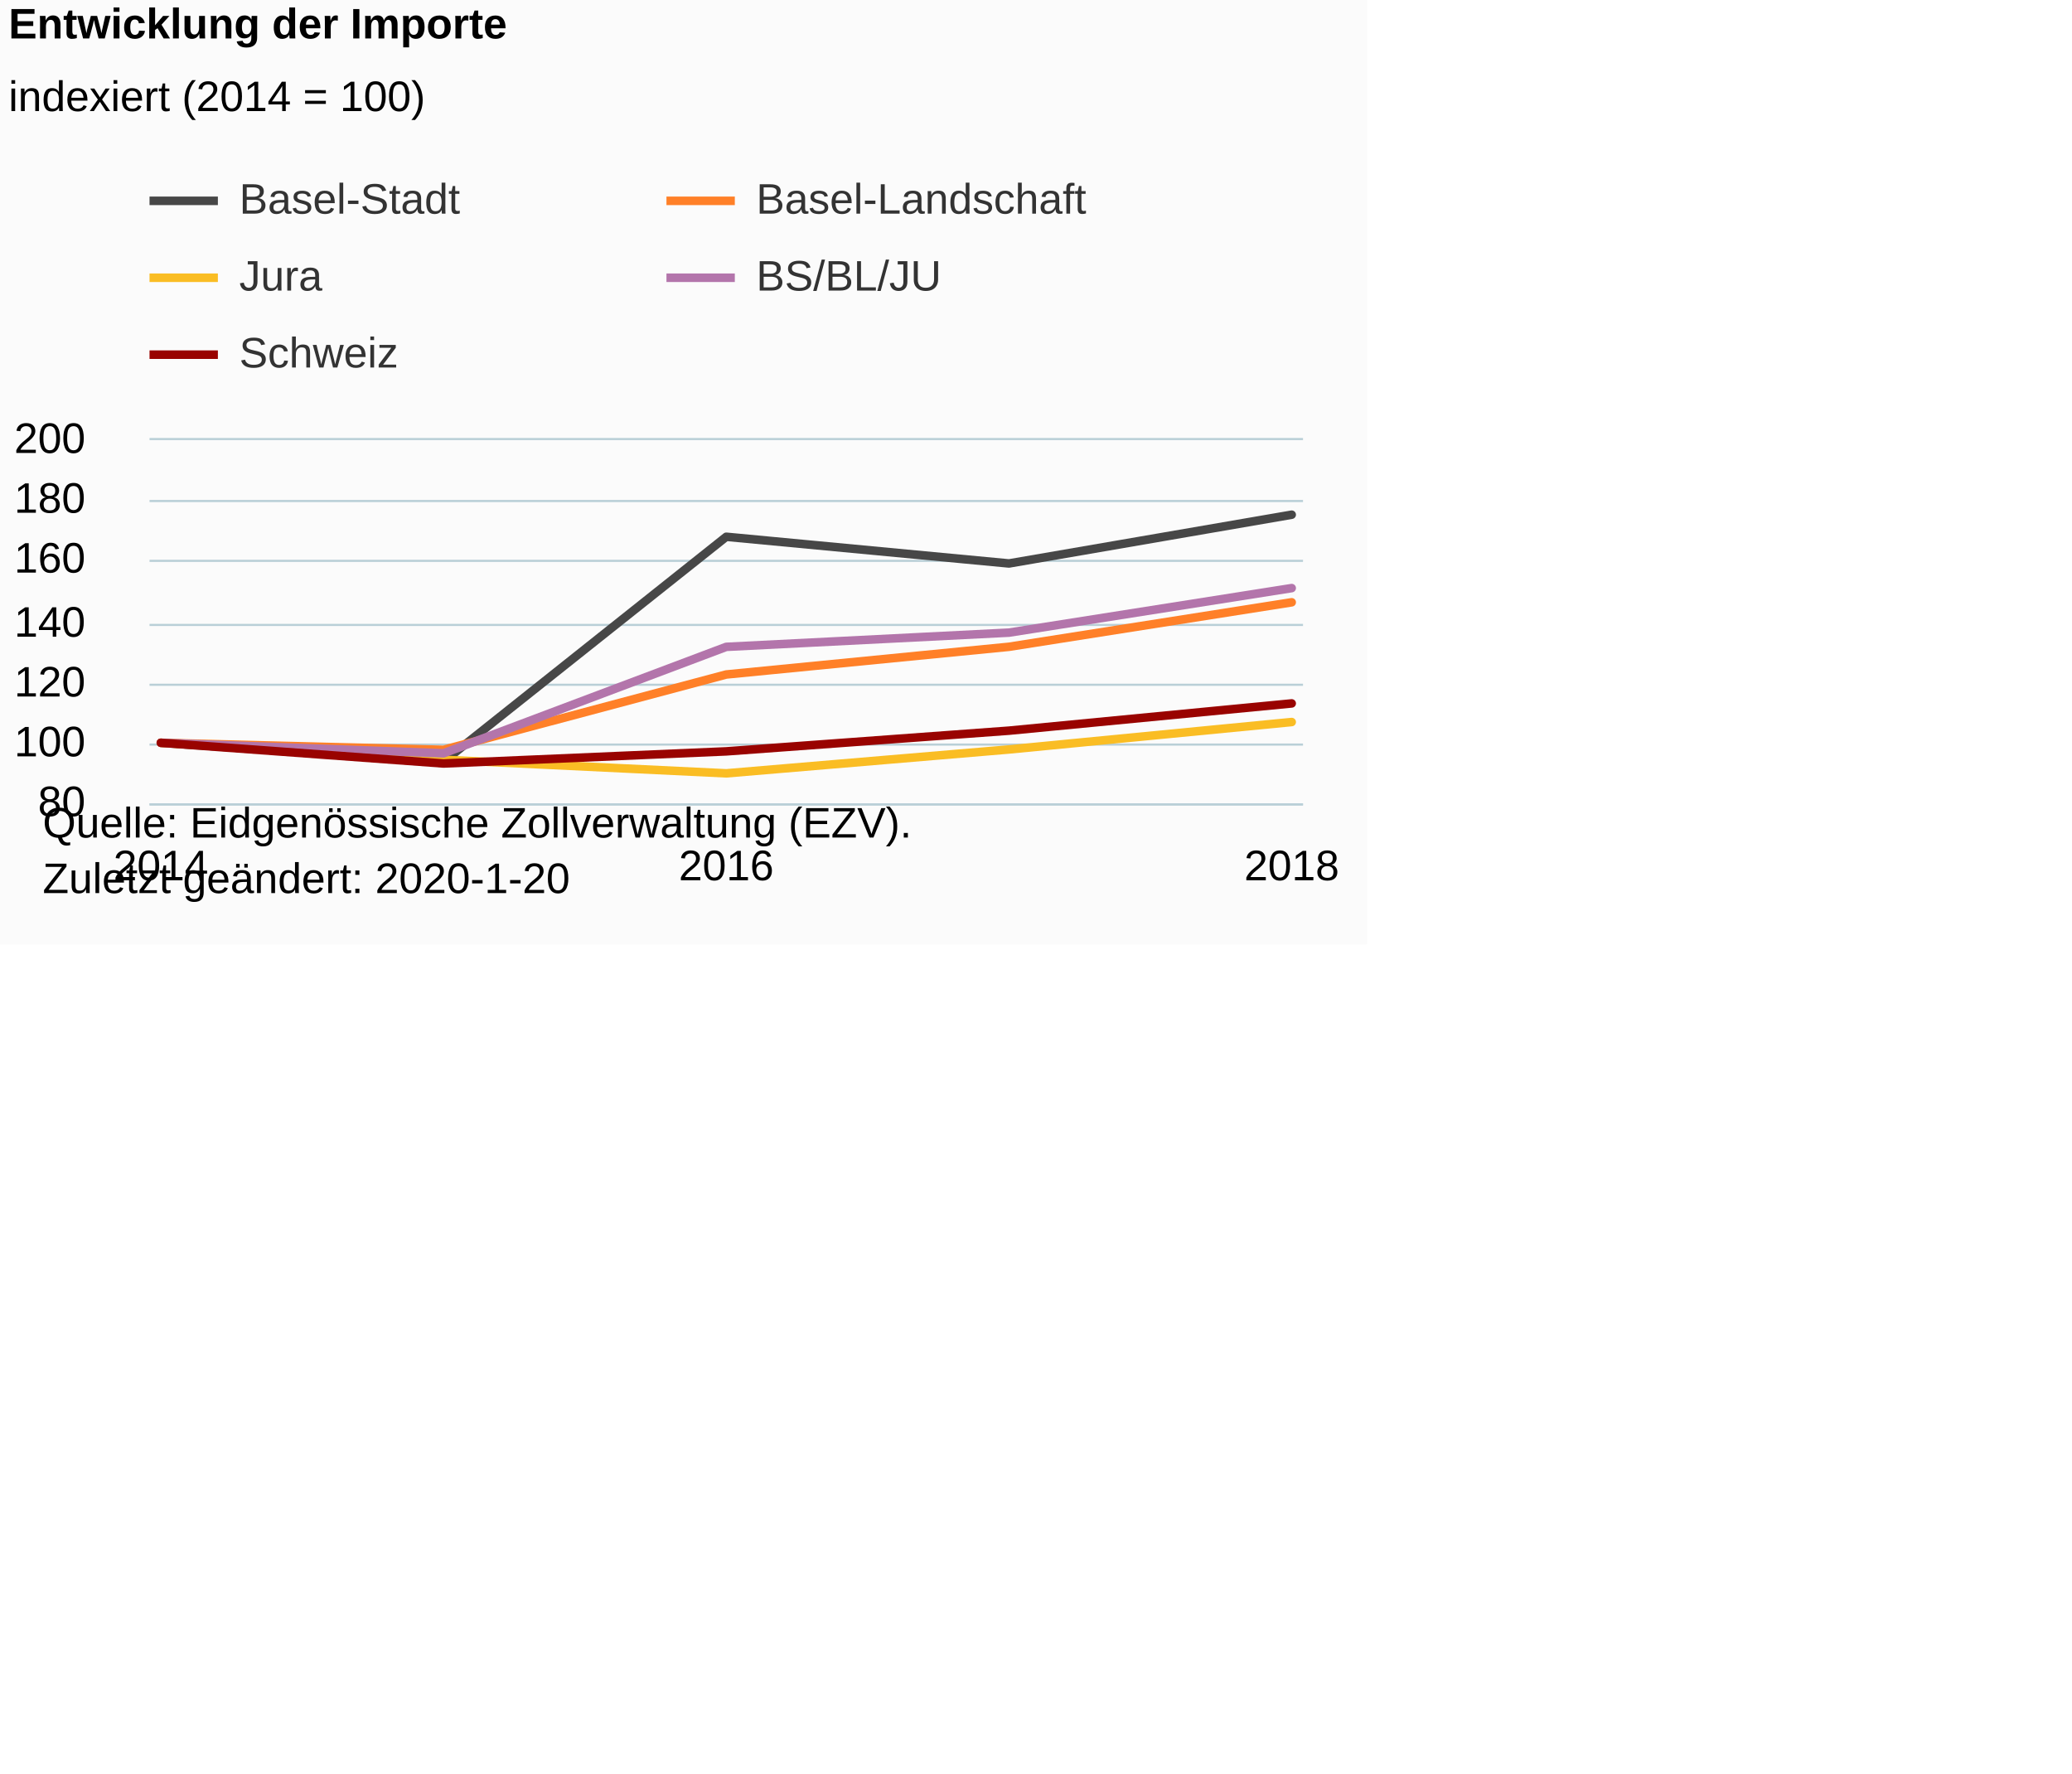
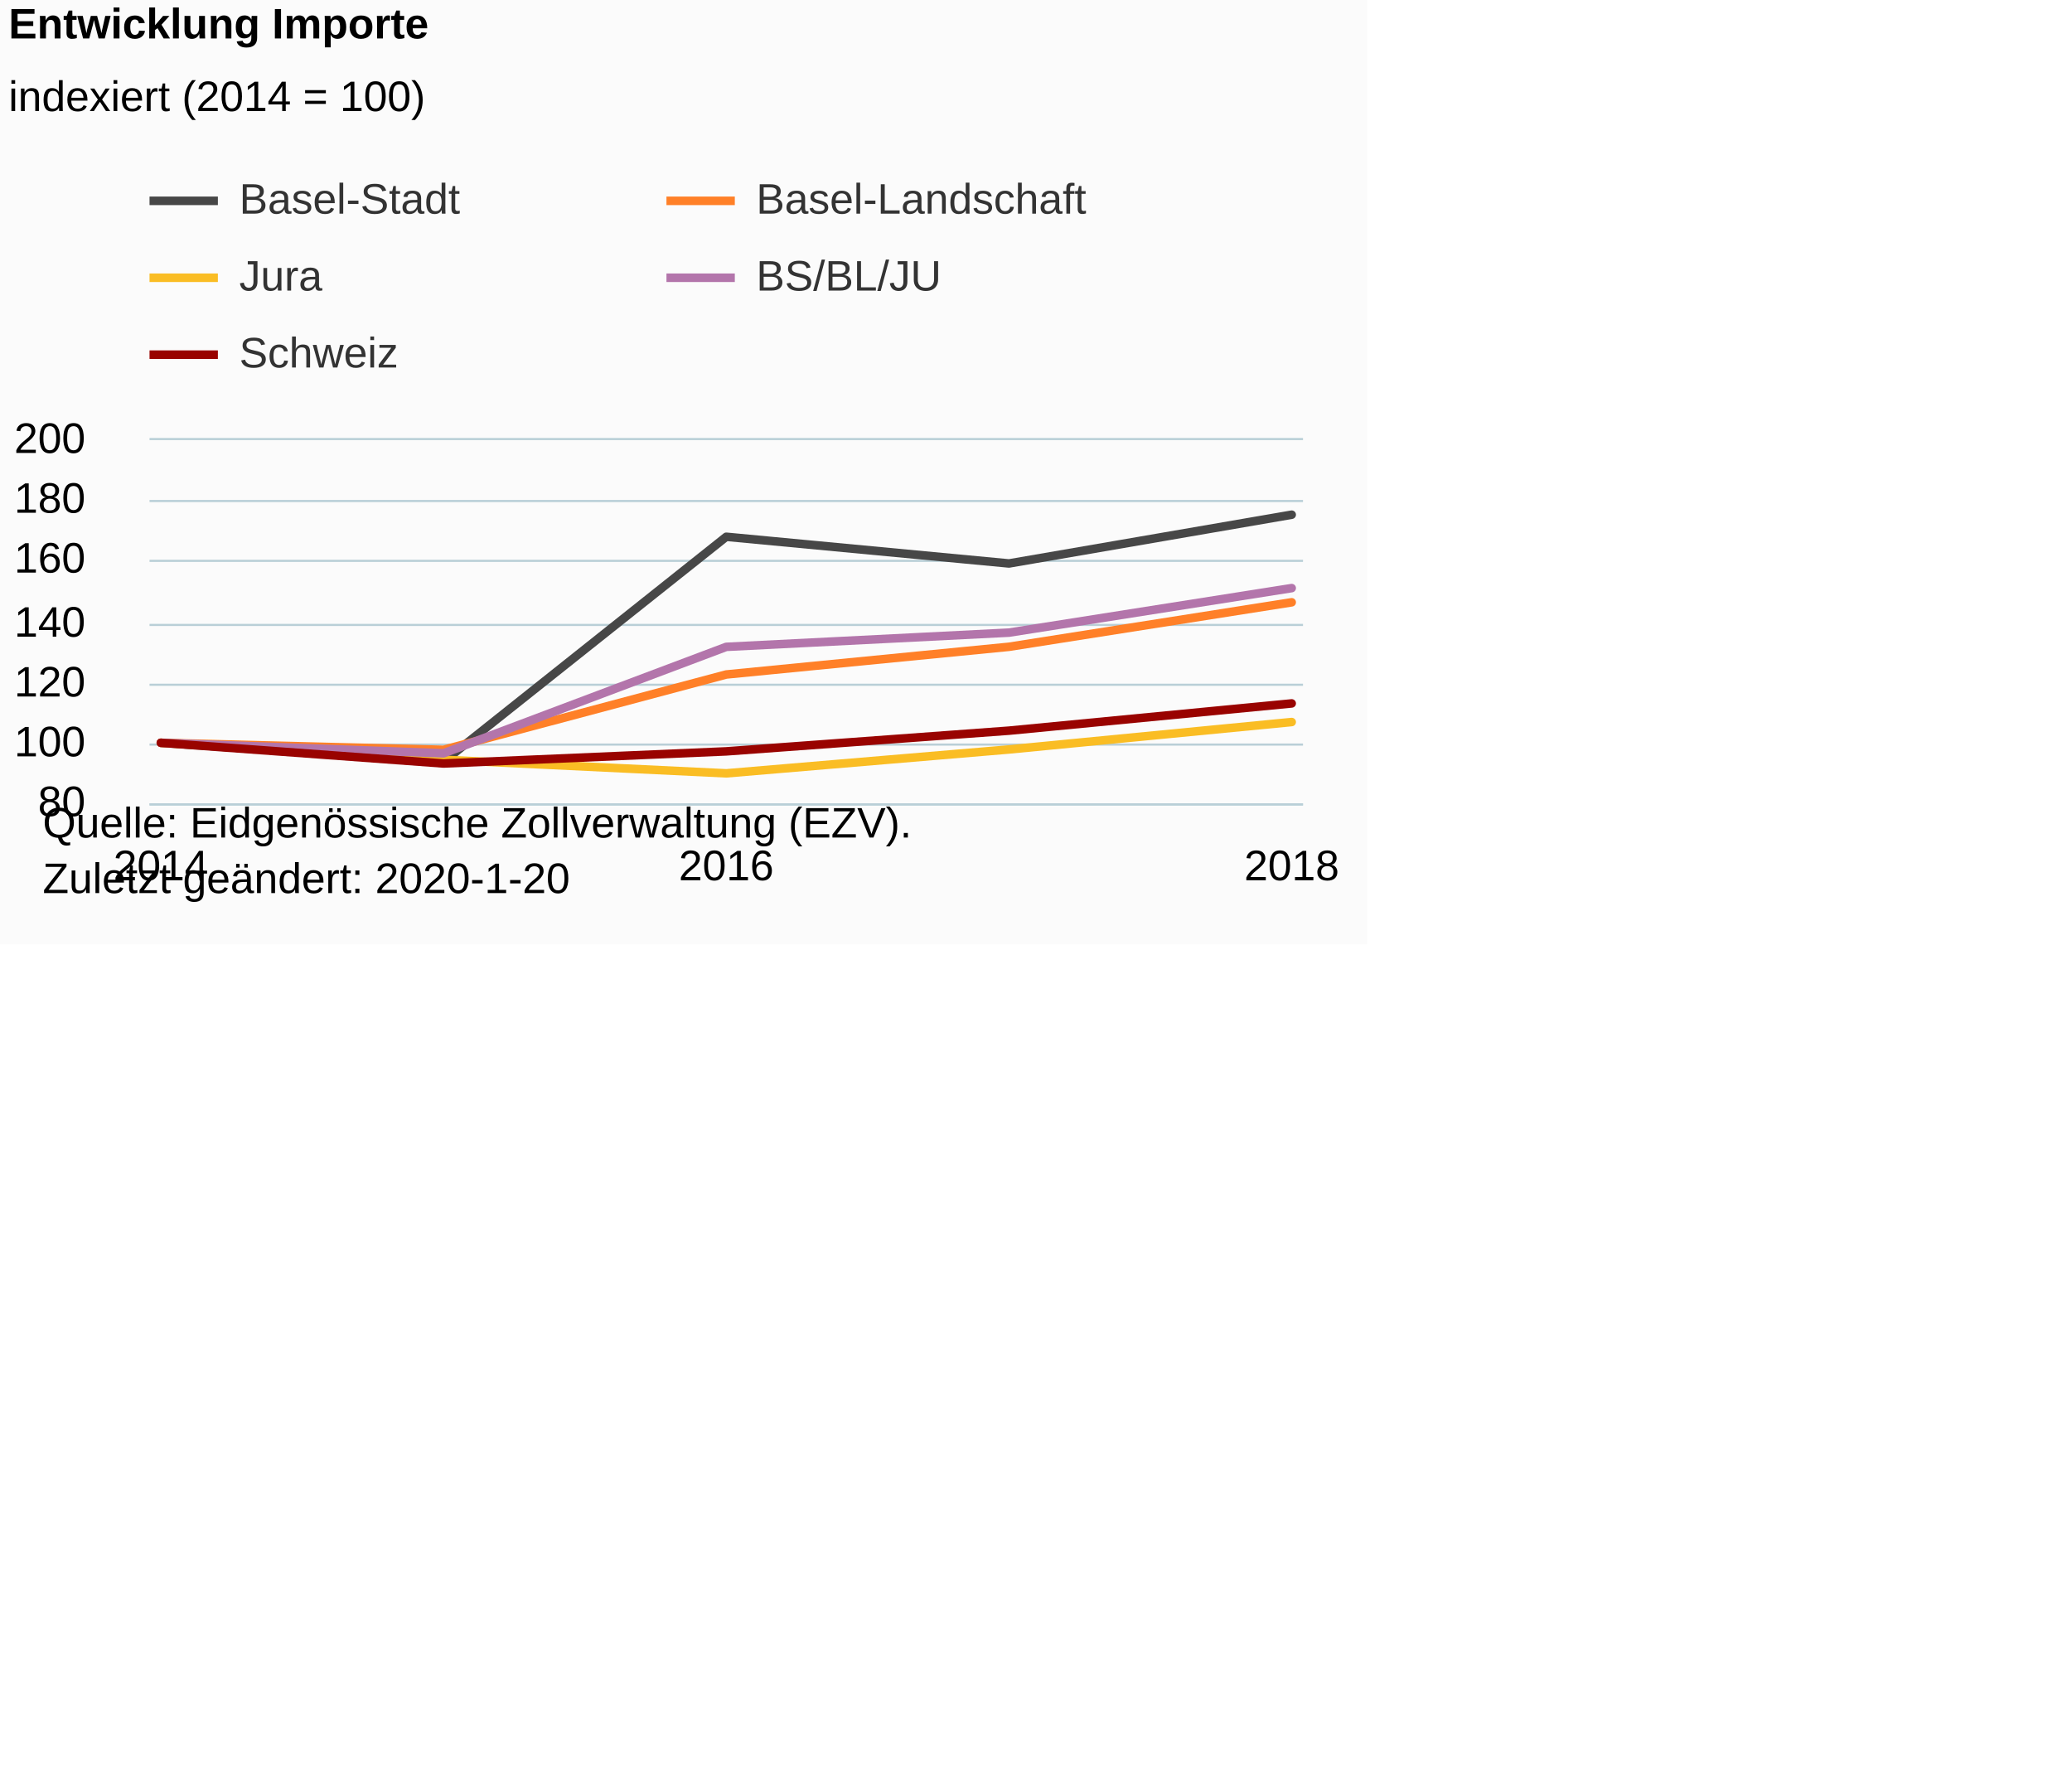
<svg xmlns="http://www.w3.org/2000/svg" version="1.1" class="highcharts-root" style="font-family:Arial;font-size:12px;" viewBox="0 0 485 415">
  <defs>
-     <clipPath id="highcharts-f8yft22-6">
+     <clipPath id="highcharts-5d2hbbu-6">
      <rect x="0" y="0" width="270" height="85" fill="none" />
    </clipPath>
-     <clipPath id="highcharts-f8yft22-7">
+     <clipPath id="highcharts-5d2hbbu-7">
      <rect x="0" y="0" width="270" height="85" fill="none" />
    </clipPath>
  </defs>
  <rect fill="#fbfbfb" class="highcharts-background" x="0" y="0" width="320" height="221" rx="0" ry="0" />
  <rect fill="none" class="highcharts-plot-background" x="35" y="103" width="270" height="85" />
  <g class="highcharts-pane-group" data-z-index="0" />
  <g class="highcharts-grid highcharts-xaxis-grid " data-z-index="1">
    <path fill="none" data-z-index="1" class="highcharts-grid-line" d="M 37.5 103 L 37.5 188" opacity="1" />
    <path fill="none" data-z-index="1" class="highcharts-grid-line" d="M 169.5 103 L 169.5 188" opacity="1" />
    <path fill="none" data-z-index="1" class="highcharts-grid-line" d="M 301.5 103 L 301.5 188" opacity="1" />
  </g>
  <g class="highcharts-grid highcharts-yaxis-grid " data-z-index="1">
    <path fill="none" stroke="#B9CFD7" stroke-width="0.5" data-z-index="1" class="highcharts-grid-line" d="M 35 188.25 L 305 188.25" opacity="1" />
    <path fill="none" stroke="#B9CFD7" stroke-width="0.5" data-z-index="1" class="highcharts-grid-line" d="M 35 174.25 L 305 174.25" opacity="1" />
    <path fill="none" stroke="#B9CFD7" stroke-width="0.5" data-z-index="1" class="highcharts-grid-line" d="M 35 160.25 L 305 160.25" opacity="1" />
    <path fill="none" stroke="#B9CFD7" stroke-width="0.5" data-z-index="1" class="highcharts-grid-line" d="M 35 146.25 L 305 146.25" opacity="1" />
    <path fill="none" stroke="#B9CFD7" stroke-width="0.5" data-z-index="1" class="highcharts-grid-line" d="M 35 131.25 L 305 131.25" opacity="1" />
    <path fill="none" stroke="#B9CFD7" stroke-width="0.5" data-z-index="1" class="highcharts-grid-line" d="M 35 117.25 L 305 117.25" opacity="1" />
    <path fill="none" stroke="#B9CFD7" stroke-width="0.5" data-z-index="1" class="highcharts-grid-line" d="M 35 102.75 L 305 102.75" opacity="1" />
  </g>
  <rect fill="none" class="highcharts-plot-border" data-z-index="1" x="35" y="103" width="270" height="85" />
  <g class="highcharts-axis highcharts-xaxis " data-z-index="2">
    <path fill="none" class="highcharts-axis-line" stroke="#B9CFD7" stroke-width="0.5" data-z-index="7" d="M 35 188.25 L 305 188.25" />
  </g>
  <g class="highcharts-axis highcharts-yaxis " data-z-index="2">
    <path fill="none" class="highcharts-axis-line" data-z-index="7" d="M 35 103 L 35 188" />
  </g>
  <g class="highcharts-series-group" data-z-index="3">
-     <g data-z-index="0.1" class="highcharts-series highcharts-series-0 highcharts-line-series " transform="translate(35,103) scale(1 1)" clip-path="url(#highcharts-f8yft22-7)">
+     <g data-z-index="0.1" class="highcharts-series highcharts-series-0 highcharts-line-series " transform="translate(35,103) scale(1 1)" clip-path="url(#highcharts-5d2hbbu-7)">
      <path fill="none" d="M 2.647 70.833 L 68.824 75.232 L 135 22.617 L 201.176 28.865 L 267.353 17.453" class="highcharts-graph" data-z-index="1" stroke="#474747" stroke-width="2" stroke-linejoin="round" stroke-linecap="round" />
    </g>
    <g data-z-index="0.1" class="highcharts-markers highcharts-series-0 highcharts-line-series " transform="translate(35,103) scale(1 1)" clip-path="none" />
-     <g data-z-index="0.1" class="highcharts-series highcharts-series-1 highcharts-line-series " transform="translate(35,103) scale(1 1)" clip-path="url(#highcharts-f8yft22-7)">
+     <g data-z-index="0.1" class="highcharts-series highcharts-series-1 highcharts-line-series " transform="translate(35,103) scale(1 1)" clip-path="url(#highcharts-5d2hbbu-7)">
      <path fill="none" d="M 2.647 70.833 L 68.824 72.477 L 135 54.846 L 201.176 48.365 L 267.353 37.953" class="highcharts-graph" data-z-index="1" stroke="#FF8028" stroke-width="2" stroke-linejoin="round" stroke-linecap="round" />
    </g>
    <g data-z-index="0.1" class="highcharts-markers highcharts-series-1 highcharts-line-series " transform="translate(35,103) scale(1 1)" clip-path="none" />
-     <g data-z-index="0.1" class="highcharts-series highcharts-series-2 highcharts-line-series " transform="translate(35,103) scale(1 1)" clip-path="url(#highcharts-f8yft22-7)">
+     <g data-z-index="0.1" class="highcharts-series highcharts-series-2 highcharts-line-series " transform="translate(35,103) scale(1 1)" clip-path="url(#highcharts-5d2hbbu-7)">
      <path fill="none" d="M 2.647 70.833 L 68.824 74.807 L 135 77.98 L 201.176 72.392 L 267.353 65.974" class="highcharts-graph" data-z-index="1" stroke="#FABD24" stroke-width="2" stroke-linejoin="round" stroke-linecap="round" />
    </g>
    <g data-z-index="0.1" class="highcharts-markers highcharts-series-2 highcharts-line-series " transform="translate(35,103) scale(1 1)" clip-path="none" />
-     <g data-z-index="0.1" class="highcharts-series highcharts-series-3 highcharts-line-series " transform="translate(35,103) scale(1 1)" clip-path="url(#highcharts-f8yft22-7)">
+     <g data-z-index="0.1" class="highcharts-series highcharts-series-3 highcharts-line-series " transform="translate(35,103) scale(1 1)" clip-path="url(#highcharts-5d2hbbu-7)">
      <path fill="none" d="M 2.647 70.833 L 68.824 73.291 L 135 48.379 L 201.176 45.05 L 267.353 34.63" class="highcharts-graph" data-z-index="1" stroke="#B375AB" stroke-width="2" stroke-linejoin="round" stroke-linecap="round" />
    </g>
    <g data-z-index="0.1" class="highcharts-markers highcharts-series-3 highcharts-line-series " transform="translate(35,103) scale(1 1)" clip-path="none" />
-     <g data-z-index="0.1" class="highcharts-series highcharts-series-4 highcharts-line-series " transform="translate(35,103) scale(1 1)" clip-path="url(#highcharts-f8yft22-7)">
+     <g data-z-index="0.1" class="highcharts-series highcharts-series-4 highcharts-line-series " transform="translate(35,103) scale(1 1)" clip-path="url(#highcharts-5d2hbbu-7)">
      <path fill="none" d="M 2.647 70.833 L 68.824 75.678 L 135 72.838 L 201.176 67.993 L 267.353 61.618" class="highcharts-graph" data-z-index="1" stroke="#990300" stroke-width="2" stroke-linejoin="round" stroke-linecap="round" />
    </g>
    <g data-z-index="0.1" class="highcharts-markers highcharts-series-4 highcharts-line-series " transform="translate(35,103) scale(1 1)" clip-path="none" />
  </g>
  <text x="2" text-anchor="start" class="highcharts-title" data-z-index="4" style="color:#000000;font-size:10px;font-weight:bold;fill:#000000;" y="9">
-     <tspan>Entwicklung der Importe</tspan>
+     <tspan>Entwicklung Importe</tspan>
  </text>
  <text x="2" text-anchor="start" class="highcharts-subtitle" data-z-index="4" style="color:#000000;font-size:10px;font-weight:normal;font-family:Arial;fill:#000000;" y="26">
    <tspan>indexiert (2014 = 100)</tspan>
  </text>
  <g class="highcharts-legend" data-z-index="7" transform="translate(35,42)">
    <rect fill="none" class="highcharts-legend-box" rx="0" ry="0" x="0" y="0" width="222" height="49" visibility="visible" />
    <g data-z-index="1">
      <g>
        <g class="highcharts-legend-item highcharts-line-series highcharts-color-undefined highcharts-series-0" data-z-index="1" transform="translate(0,-5)">
          <path fill="none" d="M 0 10 L 16 10" class="highcharts-graph" stroke="#474747" stroke-width="2" />
          <text x="21" style="color:#333333;font-size:10px;font-weight:normal;cursor:pointer;fill:#333333;" text-anchor="start" data-z-index="2" y="13">
            <tspan>Basel-Stadt</tspan>
          </text>
        </g>
        <g class="highcharts-legend-item highcharts-line-series highcharts-color-undefined highcharts-series-1" data-z-index="1" transform="translate(121,-5)">
          <path fill="none" d="M 0 10 L 16 10" class="highcharts-graph" stroke="#FF8028" stroke-width="2" />
          <text x="21" y="13" style="color:#333333;font-size:10px;font-weight:normal;cursor:pointer;fill:#333333;" text-anchor="start" data-z-index="2">
            <tspan>Basel-Landschaft</tspan>
          </text>
        </g>
        <g class="highcharts-legend-item highcharts-line-series highcharts-color-undefined highcharts-series-2" data-z-index="1" transform="translate(0,13)">
          <path fill="none" d="M 0 10 L 16 10" class="highcharts-graph" stroke="#FABD24" stroke-width="2" />
          <text x="21" y="13" style="color:#333333;font-size:10px;font-weight:normal;cursor:pointer;fill:#333333;" text-anchor="start" data-z-index="2">
            <tspan>Jura</tspan>
          </text>
        </g>
        <g class="highcharts-legend-item highcharts-line-series highcharts-color-undefined highcharts-series-3" data-z-index="1" transform="translate(121,13)">
          <path fill="none" d="M 0 10 L 16 10" class="highcharts-graph" stroke="#B375AB" stroke-width="2" />
          <text x="21" y="13" style="color:#333333;font-size:10px;font-weight:normal;cursor:pointer;fill:#333333;" text-anchor="start" data-z-index="2">
            <tspan>BS/BL/JU</tspan>
          </text>
        </g>
        <g class="highcharts-legend-item highcharts-line-series highcharts-color-undefined highcharts-series-4" data-z-index="1" transform="translate(0,31)">
          <path fill="none" d="M 0 10 L 16 10" class="highcharts-graph" stroke="#990300" stroke-width="2" />
          <text x="21" y="13" style="color:#333333;font-size:10px;font-weight:normal;cursor:pointer;fill:#333333;" text-anchor="start" data-z-index="2">
            <tspan>Schweiz</tspan>
          </text>
        </g>
      </g>
    </g>
  </g>
  <g class="highcharts-axis-labels highcharts-xaxis-labels " data-z-index="7">
    <text x="37.647" style="color:#000000;cursor:default;font-size:10px;white-space:nowrap;fill:#000000;" text-anchor="middle" transform="translate(0,0)" y="206" opacity="1">2014</text>
    <text x="170" style="color:#000000;cursor:default;font-size:10px;white-space:nowrap;fill:#000000;" text-anchor="middle" transform="translate(0,0)" y="206" opacity="1">2016</text>
    <text x="302.353" style="color:#000000;cursor:default;font-size:10px;white-space:nowrap;fill:#000000;" text-anchor="middle" transform="translate(0,0)" y="206" opacity="1">2018</text>
  </g>
  <g class="highcharts-axis-labels highcharts-yaxis-labels " data-z-index="7">
    <text x="20" style="color:#000000;cursor:default;font-size:10px;fill:#000000;" text-anchor="end" transform="translate(0,0)" y="191" opacity="1">80</text>
    <text x="20" style="color:#000000;cursor:default;font-size:10px;fill:#000000;" text-anchor="end" transform="translate(0,0)" y="177" opacity="1">100</text>
    <text x="20" style="color:#000000;cursor:default;font-size:10px;fill:#000000;" text-anchor="end" transform="translate(0,0)" y="163" opacity="1">120</text>
    <text x="20" style="color:#000000;cursor:default;font-size:10px;fill:#000000;" text-anchor="end" transform="translate(0,0)" y="149" opacity="1">140</text>
    <text x="20" style="color:#000000;cursor:default;font-size:10px;fill:#000000;" text-anchor="end" transform="translate(0,0)" y="134" opacity="1">160</text>
    <text x="20" style="color:#000000;cursor:default;font-size:10px;fill:#000000;" text-anchor="end" transform="translate(0,0)" y="120" opacity="1">180</text>
    <text x="20" style="color:#000000;cursor:default;font-size:10px;fill:#000000;" text-anchor="end" transform="translate(0,0)" y="106" opacity="1">200</text>
  </g>
  <text x="10" class="highcharts-credits" text-anchor="start" data-z-index="8" style="cursor:default;color:#000000;font-size:10px;fill:#000000;" y="196">
    <tspan>Quelle: Eidgenössische Zollverwaltung (EZV).</tspan>
    <tspan x="10" dy="13">Zuletzt geändert: 2020-1-20</tspan>
  </text>
</svg>
